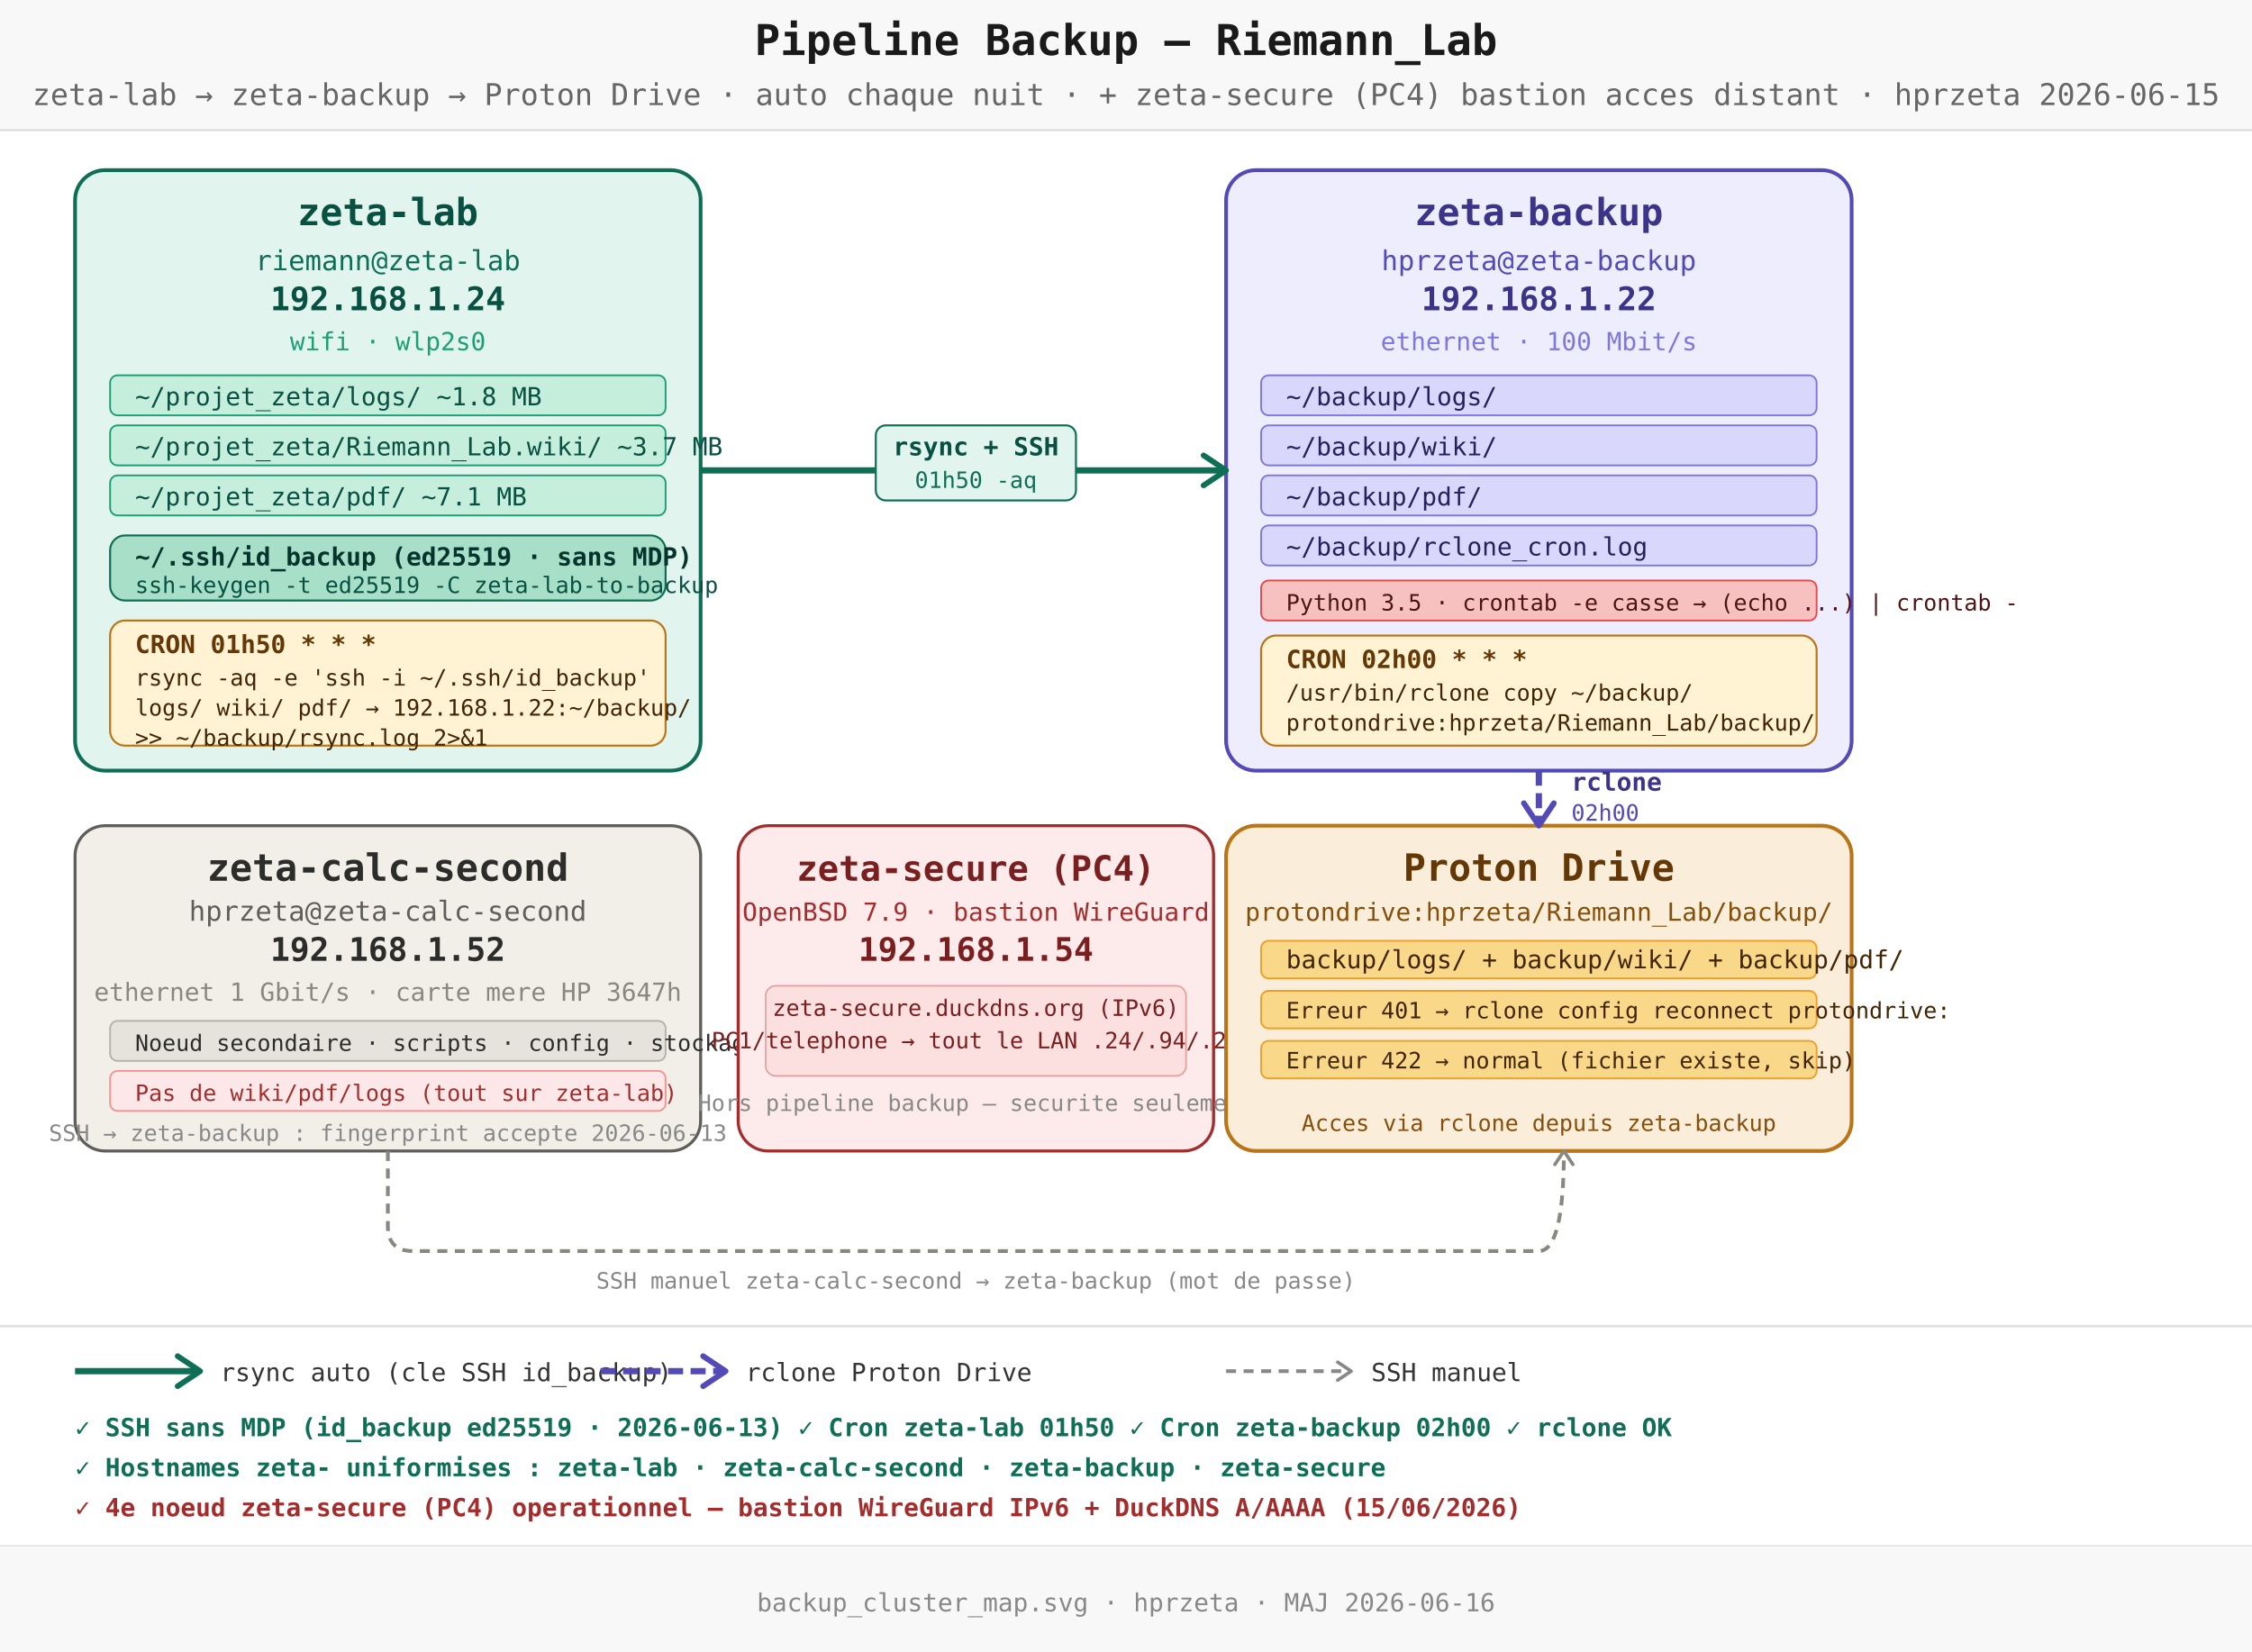
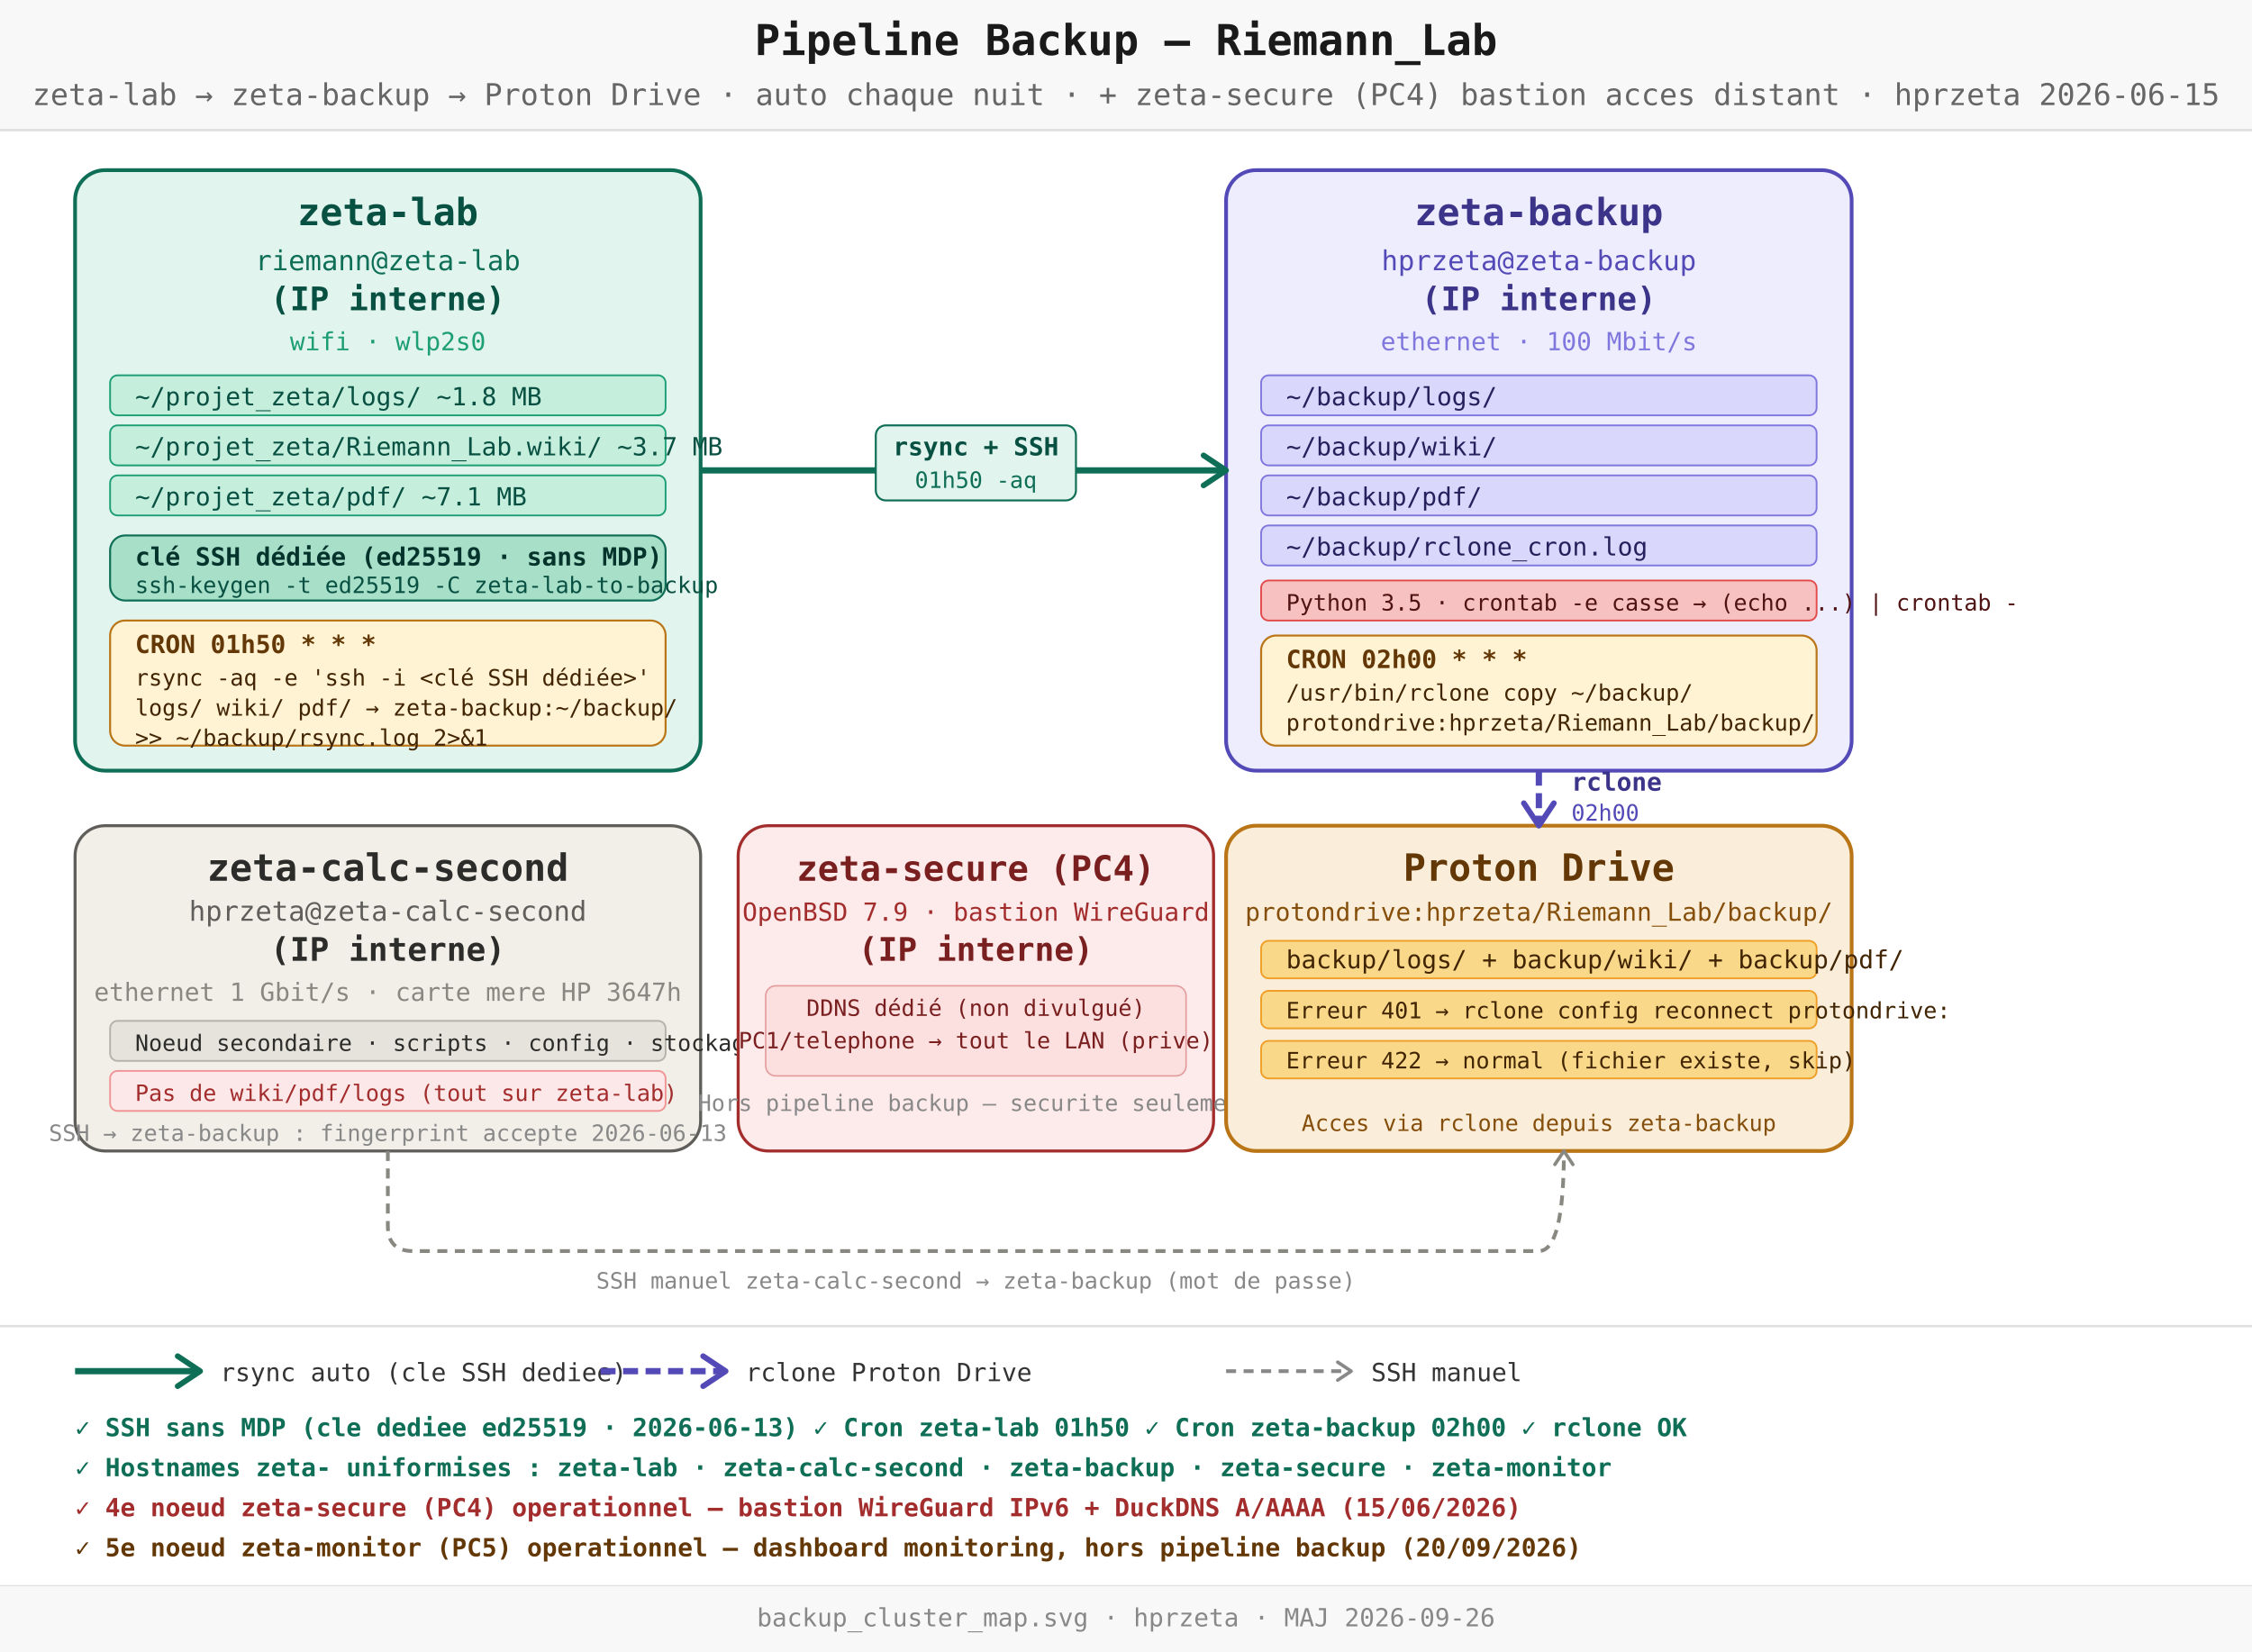
<svg xmlns="http://www.w3.org/2000/svg" width="900" height="660" viewBox="0 0 900 660" font-family="monospace,sans-serif">
  <rect width="900" height="660" fill="#ffffff" />
  <rect x="0" y="0" width="900" height="52" fill="#f8f8f8" />
  <line x1="0" y1="52" x2="900" y2="52" stroke="#e0e0e0" stroke-width="1" />
  <text x="450" y="22" text-anchor="middle" font-size="17" font-weight="700" fill="#1a1a1a">Pipeline Backup — Riemann_Lab</text>
  <text x="450" y="42" text-anchor="middle" font-size="12" fill="#666">zeta-lab → zeta-backup → Proton Drive · auto chaque nuit · + zeta-secure (PC4) bastion acces distant · hprzeta 2026-06-15</text>
  <rect x="30" y="68" width="250" height="240" rx="12" fill="#e1f5ee" stroke="#0f6e56" stroke-width="1.5" />
  <text x="155" y="90" text-anchor="middle" font-size="15" font-weight="700" fill="#085041">zeta-lab</text>
  <text x="155" y="108" text-anchor="middle" font-size="11" fill="#0f6e56">riemann@zeta-lab</text>
-   <text x="155" y="124" text-anchor="middle" font-size="13" font-weight="700" fill="#085041">192.168.1.24</text>
+   <text x="155" y="124" text-anchor="middle" font-size="13" font-weight="700" fill="#085041">(IP interne)</text>
  <text x="155" y="140" text-anchor="middle" font-size="10" fill="#1d9e75">wifi · wlp2s0</text>
  <rect x="44" y="150" width="222" height="16" rx="3" fill="#c5eedd" stroke="#1d9e75" stroke-width="0.7" />
  <text x="54" y="162" font-size="10" fill="#085041">~/projet_zeta/logs/      ~1.8 MB</text>
  <rect x="44" y="170" width="222" height="16" rx="3" fill="#c5eedd" stroke="#1d9e75" stroke-width="0.7" />
  <text x="54" y="182" font-size="10" fill="#085041">~/projet_zeta/Riemann_Lab.wiki/  ~3.7 MB</text>
  <rect x="44" y="190" width="222" height="16" rx="3" fill="#c5eedd" stroke="#1d9e75" stroke-width="0.7" />
  <text x="54" y="202" font-size="10" fill="#085041">~/projet_zeta/pdf/       ~7.1 MB</text>
  <rect x="44" y="214" width="222" height="26" rx="6" fill="#a8dfc9" stroke="#0f6e56" stroke-width="0.8" />
-   <text x="54" y="226" font-size="10" font-weight="600" fill="#04342c">~/.ssh/id_backup  (ed25519 · sans MDP)</text>
+   <text x="54" y="226" font-size="10" font-weight="600" fill="#04342c">clé SSH dédiée  (ed25519 · sans MDP)</text>
  <text x="54" y="237" font-size="9" fill="#085041">ssh-keygen -t ed25519 -C zeta-lab-to-backup</text>
  <rect x="44" y="248" width="222" height="50" rx="6" fill="#fff3d4" stroke="#ba7517" stroke-width="0.8" />
  <text x="54" y="261" font-size="10" font-weight="700" fill="#633806">CRON  01h50 * * *</text>
-   <text x="54" y="274" font-size="9" fill="#412402">rsync -aq -e 'ssh -i ~/.ssh/id_backup'</text>
-   <text x="54" y="286" font-size="9" fill="#412402">  logs/ wiki/ pdf/ → 192.168.1.22:~/backup/</text>
+   <text x="54" y="274" font-size="9" fill="#412402">rsync -aq -e 'ssh -i &lt;clé SSH dédiée&gt;'</text>
+   <text x="54" y="286" font-size="9" fill="#412402">  logs/ wiki/ pdf/ → zeta-backup:~/backup/</text>
  <text x="54" y="298" font-size="9" fill="#412402">  &gt;&gt; ~/backup/rsync.log 2&gt;&amp;1</text>
  <rect x="490" y="68" width="250" height="240" rx="12" fill="#eeedfe" stroke="#534ab7" stroke-width="1.5" />
  <text x="615" y="90" text-anchor="middle" font-size="15" font-weight="700" fill="#3c3489">zeta-backup</text>
  <text x="615" y="108" text-anchor="middle" font-size="11" fill="#534ab7">hprzeta@zeta-backup</text>
-   <text x="615" y="124" text-anchor="middle" font-size="13" font-weight="700" fill="#3c3489">192.168.1.22</text>
+   <text x="615" y="124" text-anchor="middle" font-size="13" font-weight="700" fill="#3c3489">(IP interne)</text>
  <text x="615" y="140" text-anchor="middle" font-size="10" fill="#7f77dd">ethernet · 100 Mbit/s</text>
  <rect x="504" y="150" width="222" height="16" rx="3" fill="#d9d7fc" stroke="#7f77dd" stroke-width="0.7" />
  <text x="514" y="162" font-size="10" fill="#26215c">~/backup/logs/</text>
  <rect x="504" y="170" width="222" height="16" rx="3" fill="#d9d7fc" stroke="#7f77dd" stroke-width="0.7" />
  <text x="514" y="182" font-size="10" fill="#26215c">~/backup/wiki/</text>
  <rect x="504" y="190" width="222" height="16" rx="3" fill="#d9d7fc" stroke="#7f77dd" stroke-width="0.7" />
  <text x="514" y="202" font-size="10" fill="#26215c">~/backup/pdf/</text>
  <rect x="504" y="210" width="222" height="16" rx="3" fill="#d9d7fc" stroke="#7f77dd" stroke-width="0.7" />
  <text x="514" y="222" font-size="10" fill="#26215c">~/backup/rclone_cron.log</text>
  <rect x="504" y="232" width="222" height="16" rx="3" fill="#f7c1c1" stroke="#e24b4a" stroke-width="0.7" />
  <text x="514" y="244" font-size="9" fill="#501313">Python 3.5 · crontab -e casse → (echo ...) | crontab -</text>
  <rect x="504" y="254" width="222" height="44" rx="6" fill="#fff3d4" stroke="#ba7517" stroke-width="0.8" />
  <text x="514" y="267" font-size="10" font-weight="700" fill="#633806">CRON  02h00 * * *</text>
  <text x="514" y="280" font-size="9" fill="#412402">/usr/bin/rclone copy ~/backup/</text>
  <text x="514" y="292" font-size="9" fill="#412402">  protondrive:hprzeta/Riemann_Lab/backup/</text>
  <rect x="30" y="330" width="250" height="130" rx="12" fill="#f1efe8" stroke="#5f5e5a" stroke-width="1.2" />
  <text x="155" y="352" text-anchor="middle" font-size="15" font-weight="700" fill="#2c2c2a">zeta-calc-second</text>
  <text x="155" y="368" text-anchor="middle" font-size="11" fill="#5f5e5a">hprzeta@zeta-calc-second</text>
-   <text x="155" y="384" text-anchor="middle" font-size="13" font-weight="700" fill="#2c2c2a">192.168.1.52</text>
+   <text x="155" y="384" text-anchor="middle" font-size="13" font-weight="700" fill="#2c2c2a">(IP interne)</text>
  <text x="155" y="400" text-anchor="middle" font-size="10" fill="#888780">ethernet 1 Gbit/s · carte mere HP 3647h</text>
  <rect x="44" y="408" width="222" height="16" rx="3" fill="#e5e3db" stroke="#b4b2a9" stroke-width="0.7" />
  <text x="54" y="420" font-size="9" fill="#2c2c2a">Noeud secondaire · scripts · config · stockage</text>
  <rect x="44" y="428" width="222" height="16" rx="3" fill="#fce8e8" stroke="#f09595" stroke-width="0.7" />
  <text x="54" y="440" font-size="9" fill="#a32d2d">Pas de wiki/pdf/logs (tout sur zeta-lab)</text>
  <text x="155" y="456" text-anchor="middle" font-size="9" fill="#888">SSH → zeta-backup : fingerprint accepte 2026-06-13</text>
  <rect x="295" y="330" width="190" height="130" rx="12" fill="#fdeaea" stroke="#a32d2d" stroke-width="1.2" />
  <text x="390" y="352" text-anchor="middle" font-size="14" font-weight="700" fill="#7a1f1f">zeta-secure (PC4)</text>
  <text x="390" y="368" text-anchor="middle" font-size="10" fill="#a32d2d">OpenBSD 7.9 · bastion WireGuard</text>
-   <text x="390" y="384" text-anchor="middle" font-size="13" font-weight="700" fill="#7a1f1f">192.168.1.54</text>
+   <text x="390" y="384" text-anchor="middle" font-size="13" font-weight="700" fill="#7a1f1f">(IP interne)</text>
  <rect x="306" y="394" width="168" height="36" rx="4" fill="#fce0e0" stroke="#e29c9c" stroke-width="0.6" />
-   <text x="390" y="406" text-anchor="middle" font-size="9" fill="#7a1f1f">zeta-secure.duckdns.org (IPv6)</text>
-   <text x="390" y="419" text-anchor="middle" font-size="9" fill="#7a1f1f">PC1/telephone → tout le LAN .24/.94/.22</text>
+   <text x="390" y="406" text-anchor="middle" font-size="9" fill="#7a1f1f">DDNS dédié (non divulgué)</text>
+   <text x="390" y="419" text-anchor="middle" font-size="9" fill="#7a1f1f">PC1/telephone → tout le LAN (prive)</text>
  <text x="390" y="444" text-anchor="middle" font-size="9" fill="#888">Hors pipeline backup — securite seulement</text>
  <rect x="490" y="330" width="250" height="130" rx="12" fill="#faeeda" stroke="#ba7517" stroke-width="1.5" />
  <text x="615" y="352" text-anchor="middle" font-size="15" font-weight="700" fill="#633806">Proton Drive</text>
  <text x="615" y="368" text-anchor="middle" font-size="10" fill="#854f0b">protondrive:hprzeta/Riemann_Lab/backup/</text>
  <rect x="504" y="376" width="222" height="15" rx="3" fill="#f9d88a" stroke="#ef9f27" stroke-width="0.7" />
  <text x="514" y="387" font-size="10" fill="#412402">backup/logs/  +  backup/wiki/  +  backup/pdf/</text>
  <rect x="504" y="396" width="222" height="15" rx="3" fill="#f9d88a" stroke="#ef9f27" stroke-width="0.7" />
  <text x="514" y="407" font-size="9" fill="#412402">Erreur 401 → rclone config reconnect protondrive:</text>
  <rect x="504" y="416" width="222" height="15" rx="3" fill="#f9d88a" stroke="#ef9f27" stroke-width="0.7" />
  <text x="514" y="427" font-size="9" fill="#412402">Erreur 422 → normal (fichier existe, skip)</text>
  <text x="615" y="452" text-anchor="middle" font-size="9" fill="#854f0b">Acces via rclone depuis zeta-backup</text>
  <defs>
    <marker id="ah" viewBox="0 0 10 10" refX="8" refY="5" markerWidth="6" markerHeight="6" orient="auto-start-reverse">
      <path d="M2 1L8 5L2 9" fill="none" stroke="context-stroke" stroke-width="1.5" stroke-linecap="round" stroke-linejoin="round" />
    </marker>
  </defs>
  <line x1="280" y1="188" x2="490" y2="188" stroke="#0f6e56" stroke-width="2.5" marker-end="url(#ah)" />
  <rect x="350" y="170" width="80" height="30" rx="4" fill="#e1f5ee" stroke="#0f6e56" stroke-width="0.8" />
  <text x="390" y="182" text-anchor="middle" font-size="10" font-weight="700" fill="#085041">rsync + SSH</text>
  <text x="390" y="195" text-anchor="middle" font-size="9" fill="#0f6e56">01h50  -aq</text>
  <line x1="615" y1="308" x2="615" y2="330" stroke="#534ab7" stroke-width="2.5" stroke-dasharray="6 3" marker-end="url(#ah)" />
  <text x="628" y="316" font-size="10" font-weight="700" fill="#3c3489">rclone</text>
  <text x="628" y="328" font-size="9" fill="#534ab7">02h00</text>
  <path d="M155 460 L155 490 Q155 500 165 500 L615 500 Q625 500 625 460" fill="none" stroke="#888780" stroke-width="1.5" stroke-dasharray="4 3" marker-end="url(#ah)" />
  <text x="390" y="515" text-anchor="middle" font-size="9" fill="#888">SSH manuel zeta-calc-second → zeta-backup (mot de passe)</text>
  <line x1="0" y1="530" x2="900" y2="530" stroke="#e0e0e0" stroke-width="1" />
  <line x1="30" y1="548" x2="80" y2="548" stroke="#0f6e56" stroke-width="2.5" marker-end="url(#ah)" />
-   <text x="88" y="552" font-size="10" fill="#333">rsync auto (cle SSH id_backup)</text>
+   <text x="88" y="552" font-size="10" fill="#333">rsync auto (cle SSH dediee)</text>
  <line x1="240" y1="548" x2="290" y2="548" stroke="#534ab7" stroke-width="2.5" stroke-dasharray="6 3" marker-end="url(#ah)" />
  <text x="298" y="552" font-size="10" fill="#333">rclone Proton Drive</text>
  <line x1="490" y1="548" x2="540" y2="548" stroke="#888" stroke-width="1.5" stroke-dasharray="4 3" marker-end="url(#ah)" />
  <text x="548" y="552" font-size="10" fill="#333">SSH manuel</text>
-   <text x="30" y="574" font-size="10" font-weight="600" fill="#0f6e56">✓ SSH sans MDP (id_backup ed25519 · 2026-06-13)  ✓ Cron zeta-lab 01h50  ✓ Cron zeta-backup 02h00  ✓ rclone OK</text>
-   <text x="30" y="590" font-size="10" font-weight="600" fill="#0f6e56">✓ Hostnames zeta- uniformises : zeta-lab · zeta-calc-second · zeta-backup · zeta-secure</text>
+   <text x="30" y="574" font-size="10" font-weight="600" fill="#0f6e56">✓ SSH sans MDP (cle dediee ed25519 · 2026-06-13)  ✓ Cron zeta-lab 01h50  ✓ Cron zeta-backup 02h00  ✓ rclone OK</text>
+   <text x="30" y="590" font-size="10" font-weight="600" fill="#0f6e56">✓ Hostnames zeta- uniformises : zeta-lab · zeta-calc-second · zeta-backup · zeta-secure · zeta-monitor</text>
  <text x="30" y="606" font-size="10" font-weight="600" fill="#a32d2d">✓ 4e noeud zeta-secure (PC4) operationnel — bastion WireGuard IPv6 + DuckDNS A/AAAA (15/06/2026)</text>
-   <line x1="0" y1="618" x2="900" y2="618" stroke="#e0e0e0" stroke-width="1" />
-   <rect x="0" y="618" width="900" height="42" fill="#f8f8f8" />
-   <text x="450" y="644" text-anchor="middle" font-size="10" fill="#888">backup_cluster_map.svg · hprzeta · MAJ 2026-06-16</text>
+   <text x="30" y="622" font-size="10" font-weight="600" fill="#633806">✓ 5e noeud zeta-monitor (PC5) operationnel — dashboard monitoring, hors pipeline backup (20/09/2026)</text>
+   <line x1="0" y1="634" x2="900" y2="634" stroke="#e0e0e0" stroke-width="1" />
+   <rect x="0" y="634" width="900" height="26" fill="#f8f8f8" />
+   <text x="450" y="650" text-anchor="middle" font-size="10" fill="#888">backup_cluster_map.svg · hprzeta · MAJ 2026-09-26</text>
</svg>
